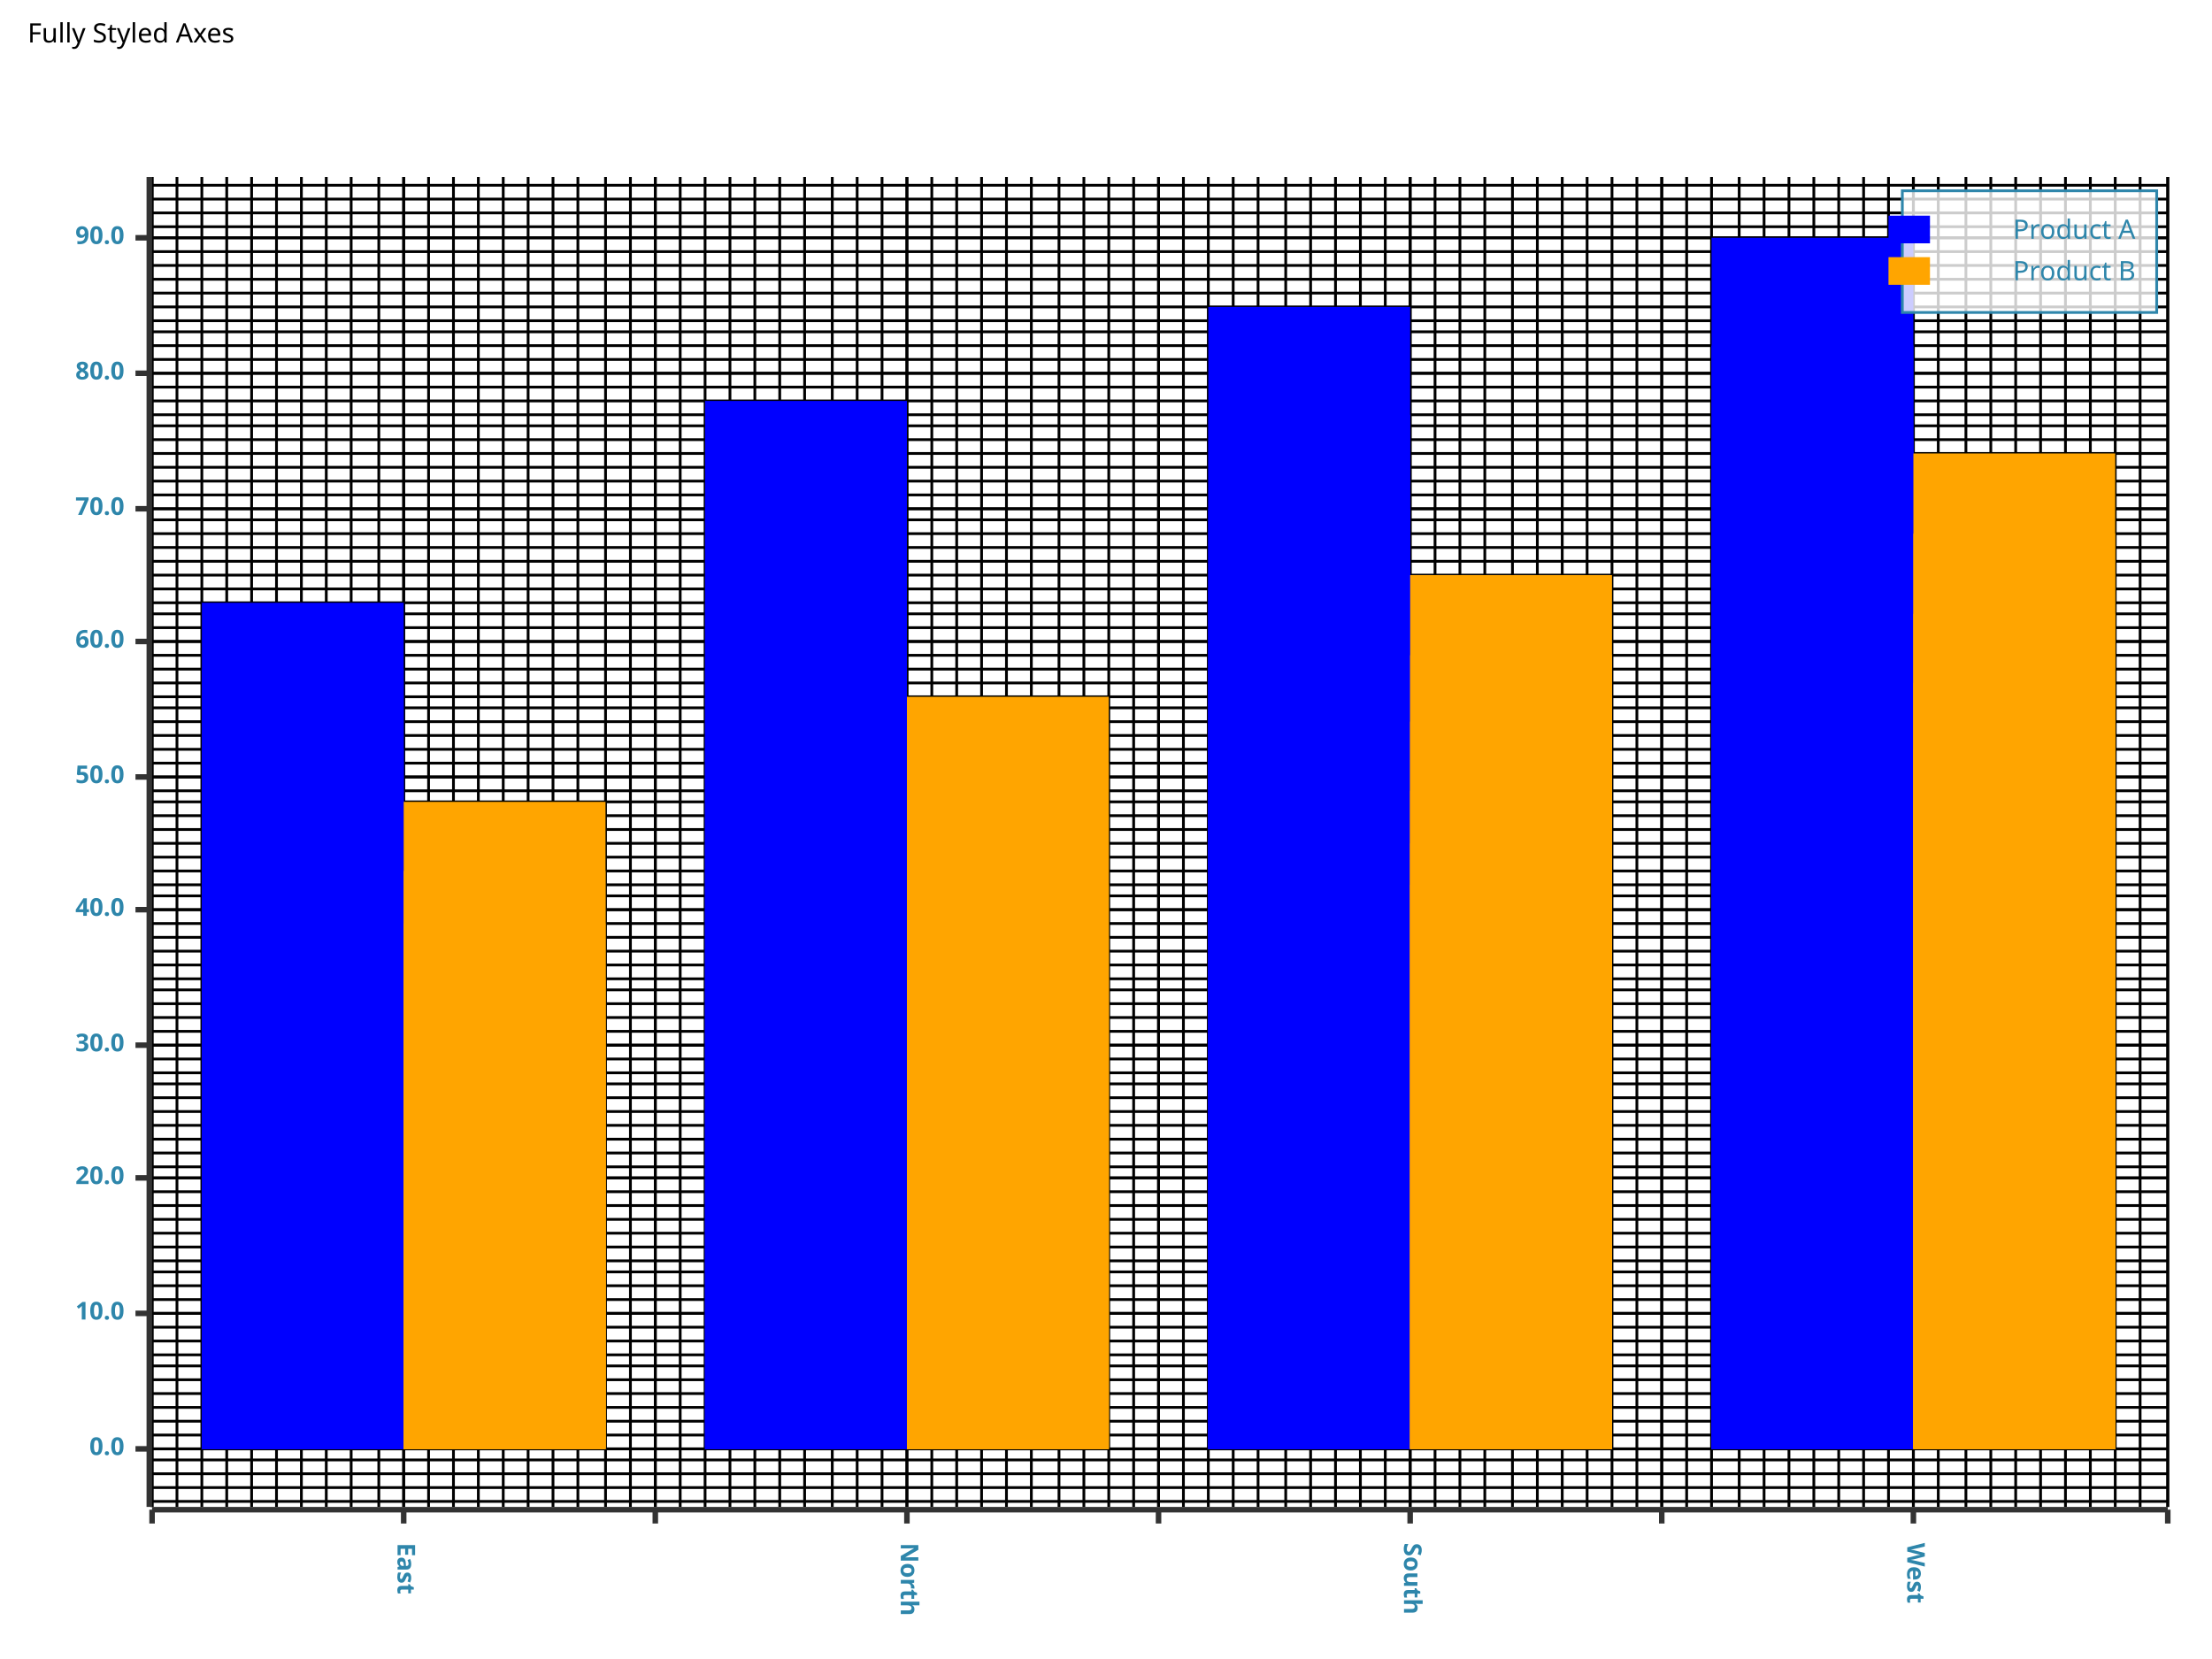
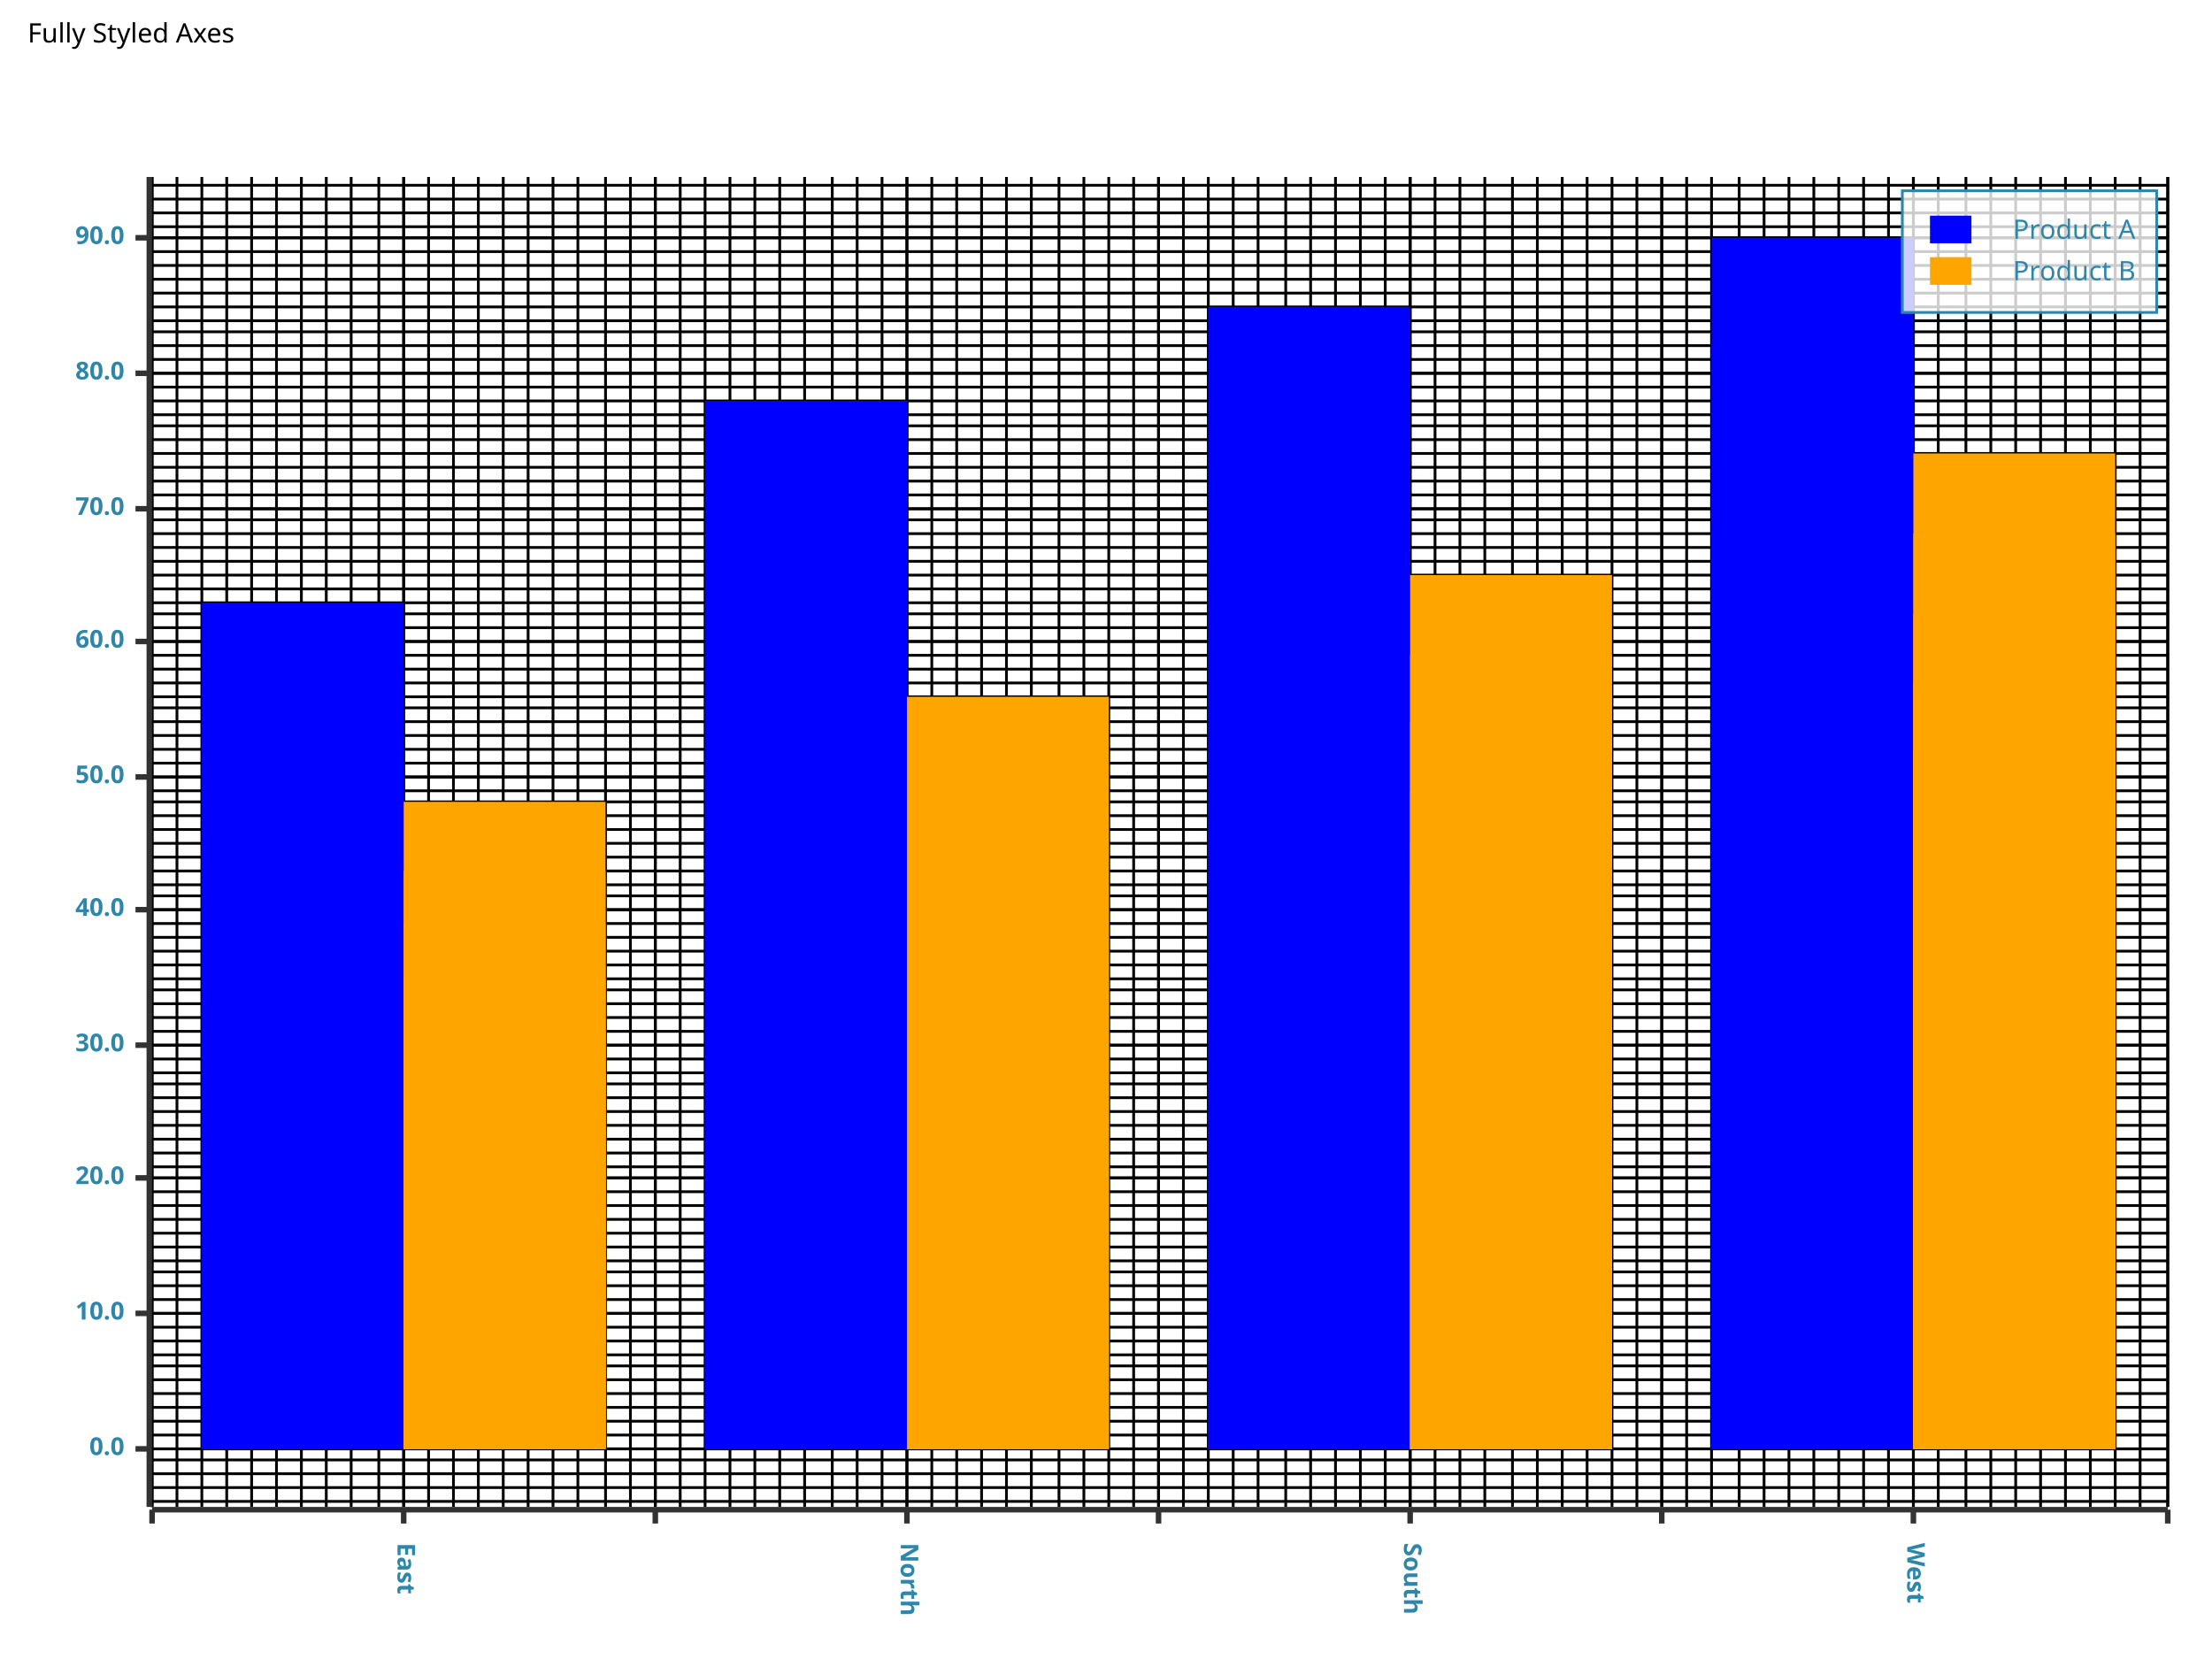
<svg xmlns="http://www.w3.org/2000/svg" width="800" height="600" viewBox="0 0 800 600">
  <rect x="0" y="0" width="800" height="600" opacity="1" fill="#FFFFFF" stroke="none" />
  <text x="10" y="8" dy="0.76em" text-anchor="start" font-family="sans-serif" font-size="9.677" opacity="1" fill="#000000">
Fully Styled Axes
</text>
  <text x="400" y="47" dy="0.76em" text-anchor="middle" font-family="sans-serif" font-size="12.097" opacity="1" fill="#000000">

</text>
  <line opacity="1" stroke="#000000" stroke-width="1" x1="55" y1="545" x2="55" y2="64" />
  <line opacity="1" stroke="#000000" stroke-width="1" x1="64" y1="545" x2="64" y2="64" />
  <line opacity="1" stroke="#000000" stroke-width="1" x1="73" y1="545" x2="73" y2="64" />
  <line opacity="1" stroke="#000000" stroke-width="1" x1="82" y1="545" x2="82" y2="64" />
  <line opacity="1" stroke="#000000" stroke-width="1" x1="91" y1="545" x2="91" y2="64" />
  <line opacity="1" stroke="#000000" stroke-width="1" x1="100" y1="545" x2="100" y2="64" />
  <line opacity="1" stroke="#000000" stroke-width="1" x1="109" y1="545" x2="109" y2="64" />
  <line opacity="1" stroke="#000000" stroke-width="1" x1="118" y1="545" x2="118" y2="64" />
  <line opacity="1" stroke="#000000" stroke-width="1" x1="127" y1="545" x2="127" y2="64" />
  <line opacity="1" stroke="#000000" stroke-width="1" x1="137" y1="545" x2="137" y2="64" />
  <line opacity="1" stroke="#000000" stroke-width="1" x1="146" y1="545" x2="146" y2="64" />
  <line opacity="1" stroke="#000000" stroke-width="1" x1="155" y1="545" x2="155" y2="64" />
  <line opacity="1" stroke="#000000" stroke-width="1" x1="164" y1="545" x2="164" y2="64" />
  <line opacity="1" stroke="#000000" stroke-width="1" x1="173" y1="545" x2="173" y2="64" />
  <line opacity="1" stroke="#000000" stroke-width="1" x1="182" y1="545" x2="182" y2="64" />
  <line opacity="1" stroke="#000000" stroke-width="1" x1="191" y1="545" x2="191" y2="64" />
  <line opacity="1" stroke="#000000" stroke-width="1" x1="200" y1="545" x2="200" y2="64" />
  <line opacity="1" stroke="#000000" stroke-width="1" x1="209" y1="545" x2="209" y2="64" />
  <line opacity="1" stroke="#000000" stroke-width="1" x1="219" y1="545" x2="219" y2="64" />
  <line opacity="1" stroke="#000000" stroke-width="1" x1="228" y1="545" x2="228" y2="64" />
  <line opacity="1" stroke="#000000" stroke-width="1" x1="237" y1="545" x2="237" y2="64" />
  <line opacity="1" stroke="#000000" stroke-width="1" x1="246" y1="545" x2="246" y2="64" />
  <line opacity="1" stroke="#000000" stroke-width="1" x1="255" y1="545" x2="255" y2="64" />
  <line opacity="1" stroke="#000000" stroke-width="1" x1="264" y1="545" x2="264" y2="64" />
  <line opacity="1" stroke="#000000" stroke-width="1" x1="273" y1="545" x2="273" y2="64" />
  <line opacity="1" stroke="#000000" stroke-width="1" x1="282" y1="545" x2="282" y2="64" />
  <line opacity="1" stroke="#000000" stroke-width="1" x1="291" y1="545" x2="291" y2="64" />
  <line opacity="1" stroke="#000000" stroke-width="1" x1="301" y1="545" x2="301" y2="64" />
  <line opacity="1" stroke="#000000" stroke-width="1" x1="310" y1="545" x2="310" y2="64" />
  <line opacity="1" stroke="#000000" stroke-width="1" x1="319" y1="545" x2="319" y2="64" />
  <line opacity="1" stroke="#000000" stroke-width="1" x1="328" y1="545" x2="328" y2="64" />
  <line opacity="1" stroke="#000000" stroke-width="1" x1="337" y1="545" x2="337" y2="64" />
  <line opacity="1" stroke="#000000" stroke-width="1" x1="346" y1="545" x2="346" y2="64" />
  <line opacity="1" stroke="#000000" stroke-width="1" x1="355" y1="545" x2="355" y2="64" />
  <line opacity="1" stroke="#000000" stroke-width="1" x1="364" y1="545" x2="364" y2="64" />
  <line opacity="1" stroke="#000000" stroke-width="1" x1="373" y1="545" x2="373" y2="64" />
  <line opacity="1" stroke="#000000" stroke-width="1" x1="383" y1="545" x2="383" y2="64" />
  <line opacity="1" stroke="#000000" stroke-width="1" x1="392" y1="545" x2="392" y2="64" />
  <line opacity="1" stroke="#000000" stroke-width="1" x1="401" y1="545" x2="401" y2="64" />
  <line opacity="1" stroke="#000000" stroke-width="1" x1="410" y1="545" x2="410" y2="64" />
  <line opacity="1" stroke="#000000" stroke-width="1" x1="419" y1="545" x2="419" y2="64" />
  <line opacity="1" stroke="#000000" stroke-width="1" x1="428" y1="545" x2="428" y2="64" />
  <line opacity="1" stroke="#000000" stroke-width="1" x1="437" y1="545" x2="437" y2="64" />
  <line opacity="1" stroke="#000000" stroke-width="1" x1="446" y1="545" x2="446" y2="64" />
  <line opacity="1" stroke="#000000" stroke-width="1" x1="455" y1="545" x2="455" y2="64" />
  <line opacity="1" stroke="#000000" stroke-width="1" x1="465" y1="545" x2="465" y2="64" />
  <line opacity="1" stroke="#000000" stroke-width="1" x1="474" y1="545" x2="474" y2="64" />
  <line opacity="1" stroke="#000000" stroke-width="1" x1="483" y1="545" x2="483" y2="64" />
  <line opacity="1" stroke="#000000" stroke-width="1" x1="492" y1="545" x2="492" y2="64" />
  <line opacity="1" stroke="#000000" stroke-width="1" x1="501" y1="545" x2="501" y2="64" />
  <line opacity="1" stroke="#000000" stroke-width="1" x1="510" y1="545" x2="510" y2="64" />
  <line opacity="1" stroke="#000000" stroke-width="1" x1="519" y1="545" x2="519" y2="64" />
  <line opacity="1" stroke="#000000" stroke-width="1" x1="528" y1="545" x2="528" y2="64" />
  <line opacity="1" stroke="#000000" stroke-width="1" x1="537" y1="545" x2="537" y2="64" />
  <line opacity="1" stroke="#000000" stroke-width="1" x1="547" y1="545" x2="547" y2="64" />
  <line opacity="1" stroke="#000000" stroke-width="1" x1="556" y1="545" x2="556" y2="64" />
  <line opacity="1" stroke="#000000" stroke-width="1" x1="565" y1="545" x2="565" y2="64" />
  <line opacity="1" stroke="#000000" stroke-width="1" x1="574" y1="545" x2="574" y2="64" />
  <line opacity="1" stroke="#000000" stroke-width="1" x1="583" y1="545" x2="583" y2="64" />
  <line opacity="1" stroke="#000000" stroke-width="1" x1="592" y1="545" x2="592" y2="64" />
  <line opacity="1" stroke="#000000" stroke-width="1" x1="601" y1="545" x2="601" y2="64" />
  <line opacity="1" stroke="#000000" stroke-width="1" x1="610" y1="545" x2="610" y2="64" />
  <line opacity="1" stroke="#000000" stroke-width="1" x1="619" y1="545" x2="619" y2="64" />
  <line opacity="1" stroke="#000000" stroke-width="1" x1="629" y1="545" x2="629" y2="64" />
  <line opacity="1" stroke="#000000" stroke-width="1" x1="638" y1="545" x2="638" y2="64" />
  <line opacity="1" stroke="#000000" stroke-width="1" x1="647" y1="545" x2="647" y2="64" />
  <line opacity="1" stroke="#000000" stroke-width="1" x1="656" y1="545" x2="656" y2="64" />
  <line opacity="1" stroke="#000000" stroke-width="1" x1="665" y1="545" x2="665" y2="64" />
  <line opacity="1" stroke="#000000" stroke-width="1" x1="674" y1="545" x2="674" y2="64" />
  <line opacity="1" stroke="#000000" stroke-width="1" x1="683" y1="545" x2="683" y2="64" />
  <line opacity="1" stroke="#000000" stroke-width="1" x1="692" y1="545" x2="692" y2="64" />
  <line opacity="1" stroke="#000000" stroke-width="1" x1="701" y1="545" x2="701" y2="64" />
  <line opacity="1" stroke="#000000" stroke-width="1" x1="711" y1="545" x2="711" y2="64" />
  <line opacity="1" stroke="#000000" stroke-width="1" x1="720" y1="545" x2="720" y2="64" />
  <line opacity="1" stroke="#000000" stroke-width="1" x1="729" y1="545" x2="729" y2="64" />
  <line opacity="1" stroke="#000000" stroke-width="1" x1="738" y1="545" x2="738" y2="64" />
  <line opacity="1" stroke="#000000" stroke-width="1" x1="747" y1="545" x2="747" y2="64" />
  <line opacity="1" stroke="#000000" stroke-width="1" x1="756" y1="545" x2="756" y2="64" />
  <line opacity="1" stroke="#000000" stroke-width="1" x1="765" y1="545" x2="765" y2="64" />
  <line opacity="1" stroke="#000000" stroke-width="1" x1="774" y1="545" x2="774" y2="64" />
  <line opacity="1" stroke="#000000" stroke-width="1" x1="784" y1="545" x2="784" y2="64" />
  <line opacity="1" stroke="#000000" stroke-width="1" x1="55" y1="543" x2="784" y2="543" />
  <line opacity="1" stroke="#000000" stroke-width="1" x1="55" y1="538" x2="784" y2="538" />
  <line opacity="1" stroke="#000000" stroke-width="1" x1="55" y1="533" x2="784" y2="533" />
  <line opacity="1" stroke="#000000" stroke-width="1" x1="55" y1="528" x2="784" y2="528" />
  <line opacity="1" stroke="#000000" stroke-width="1" x1="55" y1="524" x2="784" y2="524" />
  <line opacity="1" stroke="#000000" stroke-width="1" x1="55" y1="519" x2="784" y2="519" />
  <line opacity="1" stroke="#000000" stroke-width="1" x1="55" y1="514" x2="784" y2="514" />
  <line opacity="1" stroke="#000000" stroke-width="1" x1="55" y1="509" x2="784" y2="509" />
  <line opacity="1" stroke="#000000" stroke-width="1" x1="55" y1="504" x2="784" y2="504" />
  <line opacity="1" stroke="#000000" stroke-width="1" x1="55" y1="499" x2="784" y2="499" />
  <line opacity="1" stroke="#000000" stroke-width="1" x1="55" y1="494" x2="784" y2="494" />
  <line opacity="1" stroke="#000000" stroke-width="1" x1="55" y1="490" x2="784" y2="490" />
  <line opacity="1" stroke="#000000" stroke-width="1" x1="55" y1="485" x2="784" y2="485" />
  <line opacity="1" stroke="#000000" stroke-width="1" x1="55" y1="480" x2="784" y2="480" />
  <line opacity="1" stroke="#000000" stroke-width="1" x1="55" y1="475" x2="784" y2="475" />
  <line opacity="1" stroke="#000000" stroke-width="1" x1="55" y1="470" x2="784" y2="470" />
  <line opacity="1" stroke="#000000" stroke-width="1" x1="55" y1="465" x2="784" y2="465" />
  <line opacity="1" stroke="#000000" stroke-width="1" x1="55" y1="460" x2="784" y2="460" />
  <line opacity="1" stroke="#000000" stroke-width="1" x1="55" y1="456" x2="784" y2="456" />
  <line opacity="1" stroke="#000000" stroke-width="1" x1="55" y1="451" x2="784" y2="451" />
  <line opacity="1" stroke="#000000" stroke-width="1" x1="55" y1="446" x2="784" y2="446" />
  <line opacity="1" stroke="#000000" stroke-width="1" x1="55" y1="441" x2="784" y2="441" />
  <line opacity="1" stroke="#000000" stroke-width="1" x1="55" y1="436" x2="784" y2="436" />
  <line opacity="1" stroke="#000000" stroke-width="1" x1="55" y1="431" x2="784" y2="431" />
  <line opacity="1" stroke="#000000" stroke-width="1" x1="55" y1="426" x2="784" y2="426" />
  <line opacity="1" stroke="#000000" stroke-width="1" x1="55" y1="422" x2="784" y2="422" />
  <line opacity="1" stroke="#000000" stroke-width="1" x1="55" y1="417" x2="784" y2="417" />
  <line opacity="1" stroke="#000000" stroke-width="1" x1="55" y1="412" x2="784" y2="412" />
  <line opacity="1" stroke="#000000" stroke-width="1" x1="55" y1="407" x2="784" y2="407" />
  <line opacity="1" stroke="#000000" stroke-width="1" x1="55" y1="402" x2="784" y2="402" />
  <line opacity="1" stroke="#000000" stroke-width="1" x1="55" y1="397" x2="784" y2="397" />
  <line opacity="1" stroke="#000000" stroke-width="1" x1="55" y1="392" x2="784" y2="392" />
  <line opacity="1" stroke="#000000" stroke-width="1" x1="55" y1="388" x2="784" y2="388" />
  <line opacity="1" stroke="#000000" stroke-width="1" x1="55" y1="383" x2="784" y2="383" />
  <line opacity="1" stroke="#000000" stroke-width="1" x1="55" y1="378" x2="784" y2="378" />
  <line opacity="1" stroke="#000000" stroke-width="1" x1="55" y1="373" x2="784" y2="373" />
  <line opacity="1" stroke="#000000" stroke-width="1" x1="55" y1="368" x2="784" y2="368" />
  <line opacity="1" stroke="#000000" stroke-width="1" x1="55" y1="363" x2="784" y2="363" />
  <line opacity="1" stroke="#000000" stroke-width="1" x1="55" y1="358" x2="784" y2="358" />
  <line opacity="1" stroke="#000000" stroke-width="1" x1="55" y1="354" x2="784" y2="354" />
  <line opacity="1" stroke="#000000" stroke-width="1" x1="55" y1="349" x2="784" y2="349" />
  <line opacity="1" stroke="#000000" stroke-width="1" x1="55" y1="344" x2="784" y2="344" />
  <line opacity="1" stroke="#000000" stroke-width="1" x1="55" y1="339" x2="784" y2="339" />
  <line opacity="1" stroke="#000000" stroke-width="1" x1="55" y1="334" x2="784" y2="334" />
  <line opacity="1" stroke="#000000" stroke-width="1" x1="55" y1="329" x2="784" y2="329" />
  <line opacity="1" stroke="#000000" stroke-width="1" x1="55" y1="324" x2="784" y2="324" />
  <line opacity="1" stroke="#000000" stroke-width="1" x1="55" y1="320" x2="784" y2="320" />
  <line opacity="1" stroke="#000000" stroke-width="1" x1="55" y1="315" x2="784" y2="315" />
  <line opacity="1" stroke="#000000" stroke-width="1" x1="55" y1="310" x2="784" y2="310" />
  <line opacity="1" stroke="#000000" stroke-width="1" x1="55" y1="305" x2="784" y2="305" />
  <line opacity="1" stroke="#000000" stroke-width="1" x1="55" y1="300" x2="784" y2="300" />
  <line opacity="1" stroke="#000000" stroke-width="1" x1="55" y1="295" x2="784" y2="295" />
  <line opacity="1" stroke="#000000" stroke-width="1" x1="55" y1="290" x2="784" y2="290" />
  <line opacity="1" stroke="#000000" stroke-width="1" x1="55" y1="286" x2="784" y2="286" />
  <line opacity="1" stroke="#000000" stroke-width="1" x1="55" y1="281" x2="784" y2="281" />
  <line opacity="1" stroke="#000000" stroke-width="1" x1="55" y1="276" x2="784" y2="276" />
  <line opacity="1" stroke="#000000" stroke-width="1" x1="55" y1="271" x2="784" y2="271" />
  <line opacity="1" stroke="#000000" stroke-width="1" x1="55" y1="266" x2="784" y2="266" />
  <line opacity="1" stroke="#000000" stroke-width="1" x1="55" y1="261" x2="784" y2="261" />
  <line opacity="1" stroke="#000000" stroke-width="1" x1="55" y1="256" x2="784" y2="256" />
  <line opacity="1" stroke="#000000" stroke-width="1" x1="55" y1="252" x2="784" y2="252" />
  <line opacity="1" stroke="#000000" stroke-width="1" x1="55" y1="247" x2="784" y2="247" />
  <line opacity="1" stroke="#000000" stroke-width="1" x1="55" y1="242" x2="784" y2="242" />
  <line opacity="1" stroke="#000000" stroke-width="1" x1="55" y1="237" x2="784" y2="237" />
  <line opacity="1" stroke="#000000" stroke-width="1" x1="55" y1="232" x2="784" y2="232" />
  <line opacity="1" stroke="#000000" stroke-width="1" x1="55" y1="227" x2="784" y2="227" />
  <line opacity="1" stroke="#000000" stroke-width="1" x1="55" y1="222" x2="784" y2="222" />
  <line opacity="1" stroke="#000000" stroke-width="1" x1="55" y1="218" x2="784" y2="218" />
  <line opacity="1" stroke="#000000" stroke-width="1" x1="55" y1="213" x2="784" y2="213" />
  <line opacity="1" stroke="#000000" stroke-width="1" x1="55" y1="208" x2="784" y2="208" />
  <line opacity="1" stroke="#000000" stroke-width="1" x1="55" y1="203" x2="784" y2="203" />
  <line opacity="1" stroke="#000000" stroke-width="1" x1="55" y1="198" x2="784" y2="198" />
  <line opacity="1" stroke="#000000" stroke-width="1" x1="55" y1="193" x2="784" y2="193" />
  <line opacity="1" stroke="#000000" stroke-width="1" x1="55" y1="188" x2="784" y2="188" />
  <line opacity="1" stroke="#000000" stroke-width="1" x1="55" y1="184" x2="784" y2="184" />
  <line opacity="1" stroke="#000000" stroke-width="1" x1="55" y1="179" x2="784" y2="179" />
  <line opacity="1" stroke="#000000" stroke-width="1" x1="55" y1="174" x2="784" y2="174" />
  <line opacity="1" stroke="#000000" stroke-width="1" x1="55" y1="169" x2="784" y2="169" />
  <line opacity="1" stroke="#000000" stroke-width="1" x1="55" y1="164" x2="784" y2="164" />
  <line opacity="1" stroke="#000000" stroke-width="1" x1="55" y1="159" x2="784" y2="159" />
  <line opacity="1" stroke="#000000" stroke-width="1" x1="55" y1="154" x2="784" y2="154" />
  <line opacity="1" stroke="#000000" stroke-width="1" x1="55" y1="150" x2="784" y2="150" />
  <line opacity="1" stroke="#000000" stroke-width="1" x1="55" y1="145" x2="784" y2="145" />
  <line opacity="1" stroke="#000000" stroke-width="1" x1="55" y1="140" x2="784" y2="140" />
  <line opacity="1" stroke="#000000" stroke-width="1" x1="55" y1="135" x2="784" y2="135" />
  <line opacity="1" stroke="#000000" stroke-width="1" x1="55" y1="130" x2="784" y2="130" />
  <line opacity="1" stroke="#000000" stroke-width="1" x1="55" y1="125" x2="784" y2="125" />
  <line opacity="1" stroke="#000000" stroke-width="1" x1="55" y1="120" x2="784" y2="120" />
  <line opacity="1" stroke="#000000" stroke-width="1" x1="55" y1="116" x2="784" y2="116" />
  <line opacity="1" stroke="#000000" stroke-width="1" x1="55" y1="111" x2="784" y2="111" />
  <line opacity="1" stroke="#000000" stroke-width="1" x1="55" y1="106" x2="784" y2="106" />
  <line opacity="1" stroke="#000000" stroke-width="1" x1="55" y1="101" x2="784" y2="101" />
  <line opacity="1" stroke="#000000" stroke-width="1" x1="55" y1="96" x2="784" y2="96" />
  <line opacity="1" stroke="#000000" stroke-width="1" x1="55" y1="91" x2="784" y2="91" />
  <line opacity="1" stroke="#000000" stroke-width="1" x1="55" y1="86" x2="784" y2="86" />
  <line opacity="1" stroke="#000000" stroke-width="1" x1="55" y1="82" x2="784" y2="82" />
  <line opacity="1" stroke="#000000" stroke-width="1" x1="55" y1="77" x2="784" y2="77" />
  <line opacity="1" stroke="#000000" stroke-width="1" x1="55" y1="72" x2="784" y2="72" />
  <line opacity="1" stroke="#000000" stroke-width="1" x1="55" y1="67" x2="784" y2="67" />
  <line opacity="1" stroke="#000000" stroke-width="1" x1="55" y1="545" x2="55" y2="64" />
  <line opacity="1" stroke="#000000" stroke-width="1" x1="146" y1="545" x2="146" y2="64" />
  <line opacity="1" stroke="#000000" stroke-width="1" x1="237" y1="545" x2="237" y2="64" />
  <line opacity="1" stroke="#000000" stroke-width="1" x1="328" y1="545" x2="328" y2="64" />
  <line opacity="1" stroke="#000000" stroke-width="1" x1="419" y1="545" x2="419" y2="64" />
  <line opacity="1" stroke="#000000" stroke-width="1" x1="510" y1="545" x2="510" y2="64" />
  <line opacity="1" stroke="#000000" stroke-width="1" x1="601" y1="545" x2="601" y2="64" />
  <line opacity="1" stroke="#000000" stroke-width="1" x1="692" y1="545" x2="692" y2="64" />
  <line opacity="1" stroke="#000000" stroke-width="1" x1="784" y1="545" x2="784" y2="64" />
  <line opacity="1" stroke="#000000" stroke-width="1" x1="55" y1="524" x2="784" y2="524" />
  <line opacity="1" stroke="#000000" stroke-width="1" x1="55" y1="475" x2="784" y2="475" />
  <line opacity="1" stroke="#000000" stroke-width="1" x1="55" y1="426" x2="784" y2="426" />
  <line opacity="1" stroke="#000000" stroke-width="1" x1="55" y1="378" x2="784" y2="378" />
  <line opacity="1" stroke="#000000" stroke-width="1" x1="55" y1="329" x2="784" y2="329" />
  <line opacity="1" stroke="#000000" stroke-width="1" x1="55" y1="281" x2="784" y2="281" />
  <line opacity="1" stroke="#000000" stroke-width="1" x1="55" y1="232" x2="784" y2="232" />
  <line opacity="1" stroke="#000000" stroke-width="1" x1="55" y1="184" x2="784" y2="184" />
  <line opacity="1" stroke="#000000" stroke-width="1" x1="55" y1="135" x2="784" y2="135" />
  <line opacity="1" stroke="#000000" stroke-width="1" x1="55" y1="86" x2="784" y2="86" />
  <polyline fill="none" opacity="1" stroke="#333333" stroke-width="2" points="54,64 54,545 " />
  <text x="45" y="524" dy="0.5ex" text-anchor="end" font-family="sans-serif" font-size="8.871" opacity="1" fill="#2E86AB" font-weight="bold">
0.0
</text>
  <polyline fill="none" opacity="1" stroke="#333333" stroke-width="2" points="49,524 54,524 " />
  <text x="45" y="475" dy="0.5ex" text-anchor="end" font-family="sans-serif" font-size="8.871" opacity="1" fill="#2E86AB" font-weight="bold">
10.0
</text>
  <polyline fill="none" opacity="1" stroke="#333333" stroke-width="2" points="49,475 54,475 " />
  <text x="45" y="426" dy="0.5ex" text-anchor="end" font-family="sans-serif" font-size="8.871" opacity="1" fill="#2E86AB" font-weight="bold">
20.0
</text>
  <polyline fill="none" opacity="1" stroke="#333333" stroke-width="2" points="49,426 54,426 " />
  <text x="45" y="378" dy="0.5ex" text-anchor="end" font-family="sans-serif" font-size="8.871" opacity="1" fill="#2E86AB" font-weight="bold">
30.0
</text>
  <polyline fill="none" opacity="1" stroke="#333333" stroke-width="2" points="49,378 54,378 " />
  <text x="45" y="329" dy="0.5ex" text-anchor="end" font-family="sans-serif" font-size="8.871" opacity="1" fill="#2E86AB" font-weight="bold">
40.0
</text>
  <polyline fill="none" opacity="1" stroke="#333333" stroke-width="2" points="49,329 54,329 " />
  <text x="45" y="281" dy="0.5ex" text-anchor="end" font-family="sans-serif" font-size="8.871" opacity="1" fill="#2E86AB" font-weight="bold">
50.0
</text>
  <polyline fill="none" opacity="1" stroke="#333333" stroke-width="2" points="49,281 54,281 " />
  <text x="45" y="232" dy="0.5ex" text-anchor="end" font-family="sans-serif" font-size="8.871" opacity="1" fill="#2E86AB" font-weight="bold">
60.0
</text>
  <polyline fill="none" opacity="1" stroke="#333333" stroke-width="2" points="49,232 54,232 " />
  <text x="45" y="184" dy="0.5ex" text-anchor="end" font-family="sans-serif" font-size="8.871" opacity="1" fill="#2E86AB" font-weight="bold">
70.0
</text>
  <polyline fill="none" opacity="1" stroke="#333333" stroke-width="2" points="49,184 54,184 " />
  <text x="45" y="135" dy="0.5ex" text-anchor="end" font-family="sans-serif" font-size="8.871" opacity="1" fill="#2E86AB" font-weight="bold">
80.0
</text>
  <polyline fill="none" opacity="1" stroke="#333333" stroke-width="2" points="49,135 54,135 " />
  <text x="45" y="86" dy="0.5ex" text-anchor="end" font-family="sans-serif" font-size="8.871" opacity="1" fill="#2E86AB" font-weight="bold">
90.0
</text>
  <polyline fill="none" opacity="1" stroke="#333333" stroke-width="2" points="49,86 54,86 " />
  <polyline fill="none" opacity="1" stroke="#333333" stroke-width="2" points="55,546 784,546 " />
  <text x="55" y="556" dy="0.76em" text-anchor="middle" font-family="sans-serif" font-size="8.871" opacity="1" fill="#2E86AB" font-weight="bold" transform="rotate(90, 55, 556)">

</text>
  <polyline fill="none" opacity="1" stroke="#333333" stroke-width="2" points="55,546 55,551 " />
  <text x="146" y="556" dy="0.76em" text-anchor="middle" font-family="sans-serif" font-size="8.871" opacity="1" fill="#2E86AB" font-weight="bold" transform="rotate(90, 146, 556)">

</text>
  <polyline fill="none" opacity="1" stroke="#333333" stroke-width="2" points="146,546 146,551 " />
  <text x="237" y="556" dy="0.76em" text-anchor="middle" font-family="sans-serif" font-size="8.871" opacity="1" fill="#2E86AB" font-weight="bold" transform="rotate(90, 237, 556)">

</text>
  <polyline fill="none" opacity="1" stroke="#333333" stroke-width="2" points="237,546 237,551 " />
  <text x="328" y="556" dy="0.76em" text-anchor="middle" font-family="sans-serif" font-size="8.871" opacity="1" fill="#2E86AB" font-weight="bold" transform="rotate(90, 328, 556)">

</text>
  <polyline fill="none" opacity="1" stroke="#333333" stroke-width="2" points="328,546 328,551 " />
  <text x="419" y="556" dy="0.76em" text-anchor="middle" font-family="sans-serif" font-size="8.871" opacity="1" fill="#2E86AB" font-weight="bold" transform="rotate(90, 419, 556)">

</text>
  <polyline fill="none" opacity="1" stroke="#333333" stroke-width="2" points="419,546 419,551 " />
  <text x="510" y="556" dy="0.76em" text-anchor="middle" font-family="sans-serif" font-size="8.871" opacity="1" fill="#2E86AB" font-weight="bold" transform="rotate(90, 510, 556)">

</text>
  <polyline fill="none" opacity="1" stroke="#333333" stroke-width="2" points="510,546 510,551 " />
  <text x="601" y="556" dy="0.76em" text-anchor="middle" font-family="sans-serif" font-size="8.871" opacity="1" fill="#2E86AB" font-weight="bold" transform="rotate(90, 601, 556)">

</text>
  <polyline fill="none" opacity="1" stroke="#333333" stroke-width="2" points="601,546 601,551 " />
  <text x="692" y="556" dy="0.76em" text-anchor="middle" font-family="sans-serif" font-size="8.871" opacity="1" fill="#2E86AB" font-weight="bold" transform="rotate(90, 692, 556)">

</text>
  <polyline fill="none" opacity="1" stroke="#333333" stroke-width="2" points="692,546 692,551 " />
  <text x="784" y="556" dy="0.76em" text-anchor="middle" font-family="sans-serif" font-size="8.871" opacity="1" fill="#2E86AB" font-weight="bold" transform="rotate(90, 784, 556)">

</text>
  <polyline fill="none" opacity="1" stroke="#333333" stroke-width="2" points="784,546 784,551 " />
  <text x="146" y="558" dy="0.5ex" text-anchor="start" font-family="sans-serif" font-size="8.871" opacity="1" fill="#2E86AB" font-weight="bold" transform="rotate(90, 146, 558)">
East
</text>
  <text x="328" y="558" dy="0.5ex" text-anchor="start" font-family="sans-serif" font-size="8.871" opacity="1" fill="#2E86AB" font-weight="bold" transform="rotate(90, 328, 558)">
North
</text>
  <text x="510" y="558" dy="0.5ex" text-anchor="start" font-family="sans-serif" font-size="8.871" opacity="1" fill="#2E86AB" font-weight="bold" transform="rotate(90, 510, 558)">
South
</text>
  <text x="692" y="558" dy="0.5ex" text-anchor="start" font-family="sans-serif" font-size="8.871" opacity="1" fill="#2E86AB" font-weight="bold" transform="rotate(90, 692, 558)">
West
</text>
  <rect x="255" y="305" width="73" height="219" opacity="1" fill="#0000FF" stroke="none" />
  <rect x="255" y="271" width="73" height="253" opacity="1" fill="#0000FF" stroke="none" />
  <rect x="255" y="242" width="73" height="282" opacity="1" fill="#0000FF" stroke="none" />
  <rect x="255" y="218" width="73" height="306" opacity="1" fill="#0000FF" stroke="none" />
  <rect x="255" y="179" width="73" height="345" opacity="1" fill="#0000FF" stroke="none" />
  <rect x="255" y="145" width="73" height="379" opacity="1" fill="#0000FF" stroke="none" />
  <rect x="437" y="271" width="73" height="253" opacity="1" fill="#0000FF" stroke="none" />
  <rect x="437" y="242" width="73" height="282" opacity="1" fill="#0000FF" stroke="none" />
  <rect x="437" y="213" width="73" height="311" opacity="1" fill="#0000FF" stroke="none" />
  <rect x="437" y="184" width="73" height="340" opacity="1" fill="#0000FF" stroke="none" />
  <rect x="437" y="150" width="73" height="374" opacity="1" fill="#0000FF" stroke="none" />
  <rect x="437" y="111" width="73" height="413" opacity="1" fill="#0000FF" stroke="none" />
  <rect x="73" y="339" width="73" height="185" opacity="1" fill="#0000FF" stroke="none" />
  <rect x="73" y="315" width="73" height="209" opacity="1" fill="#0000FF" stroke="none" />
  <rect x="73" y="290" width="73" height="234" opacity="1" fill="#0000FF" stroke="none" />
  <rect x="73" y="271" width="73" height="253" opacity="1" fill="#0000FF" stroke="none" />
  <rect x="73" y="242" width="73" height="282" opacity="1" fill="#0000FF" stroke="none" />
  <rect x="73" y="218" width="73" height="306" opacity="1" fill="#0000FF" stroke="none" />
  <rect x="619" y="256" width="73" height="268" opacity="1" fill="#0000FF" stroke="none" />
  <rect x="619" y="227" width="73" height="297" opacity="1" fill="#0000FF" stroke="none" />
  <rect x="619" y="193" width="73" height="331" opacity="1" fill="#0000FF" stroke="none" />
  <rect x="619" y="159" width="73" height="365" opacity="1" fill="#0000FF" stroke="none" />
  <rect x="619" y="125" width="73" height="399" opacity="1" fill="#0000FF" stroke="none" />
  <rect x="619" y="86" width="73" height="438" opacity="1" fill="#0000FF" stroke="none" />
  <rect x="328" y="354" width="73" height="170" opacity="1" fill="#FFA500" stroke="none" />
  <rect x="328" y="339" width="73" height="185" opacity="1" fill="#FFA500" stroke="none" />
  <rect x="328" y="320" width="73" height="204" opacity="1" fill="#FFA500" stroke="none" />
  <rect x="328" y="295" width="73" height="229" opacity="1" fill="#FFA500" stroke="none" />
  <rect x="328" y="276" width="73" height="248" opacity="1" fill="#FFA500" stroke="none" />
  <rect x="328" y="252" width="73" height="272" opacity="1" fill="#FFA500" stroke="none" />
  <rect x="510" y="320" width="73" height="204" opacity="1" fill="#FFA500" stroke="none" />
  <rect x="510" y="305" width="73" height="219" opacity="1" fill="#FFA500" stroke="none" />
  <rect x="510" y="286" width="73" height="238" opacity="1" fill="#FFA500" stroke="none" />
  <rect x="510" y="261" width="73" height="263" opacity="1" fill="#FFA500" stroke="none" />
  <rect x="510" y="237" width="73" height="287" opacity="1" fill="#FFA500" stroke="none" />
  <rect x="510" y="208" width="73" height="316" opacity="1" fill="#FFA500" stroke="none" />
  <rect x="146" y="388" width="73" height="136" opacity="1" fill="#FFA500" stroke="none" />
  <rect x="146" y="373" width="73" height="151" opacity="1" fill="#FFA500" stroke="none" />
  <rect x="146" y="354" width="73" height="170" opacity="1" fill="#FFA500" stroke="none" />
  <rect x="146" y="334" width="73" height="190" opacity="1" fill="#FFA500" stroke="none" />
  <rect x="146" y="315" width="73" height="209" opacity="1" fill="#FFA500" stroke="none" />
  <rect x="146" y="290" width="73" height="234" opacity="1" fill="#FFA500" stroke="none" />
  <rect x="692" y="290" width="73" height="234" opacity="1" fill="#FFA500" stroke="none" />
  <rect x="692" y="271" width="73" height="253" opacity="1" fill="#FFA500" stroke="none" />
  <rect x="692" y="247" width="73" height="277" opacity="1" fill="#FFA500" stroke="none" />
  <rect x="692" y="222" width="73" height="302" opacity="1" fill="#FFA500" stroke="none" />
  <rect x="692" y="193" width="73" height="331" opacity="1" fill="#FFA500" stroke="none" />
  <rect x="692" y="164" width="73" height="360" opacity="1" fill="#FFA500" stroke="none" />
  <rect x="688" y="69" width="92" height="44" opacity="0.8" fill="#FFFFFF" stroke="none" />
  <rect x="688" y="69" width="92" height="44" opacity="1" fill="none" stroke="#2E86AB" />
  <text x="728" y="79" dy="0.76em" text-anchor="start" font-family="sans-serif" font-size="9.677" opacity="1" fill="#2E86AB">
Product A
</text>
  <text x="728" y="94" dy="0.76em" text-anchor="start" font-family="sans-serif" font-size="9.677" opacity="1" fill="#2E86AB">
Product B
</text>
-   <rect x="683" y="78" width="15" height="10" opacity="1" fill="#0000FF" stroke="none" />
-   <rect x="683" y="93" width="15" height="10" opacity="1" fill="#FFA500" stroke="none" />
+   <rect x="698" y="78" width="15" height="10" opacity="1" fill="#0000FF" stroke="none" />
+   <rect x="698" y="93" width="15" height="10" opacity="1" fill="#FFA500" stroke="none" />
</svg>
